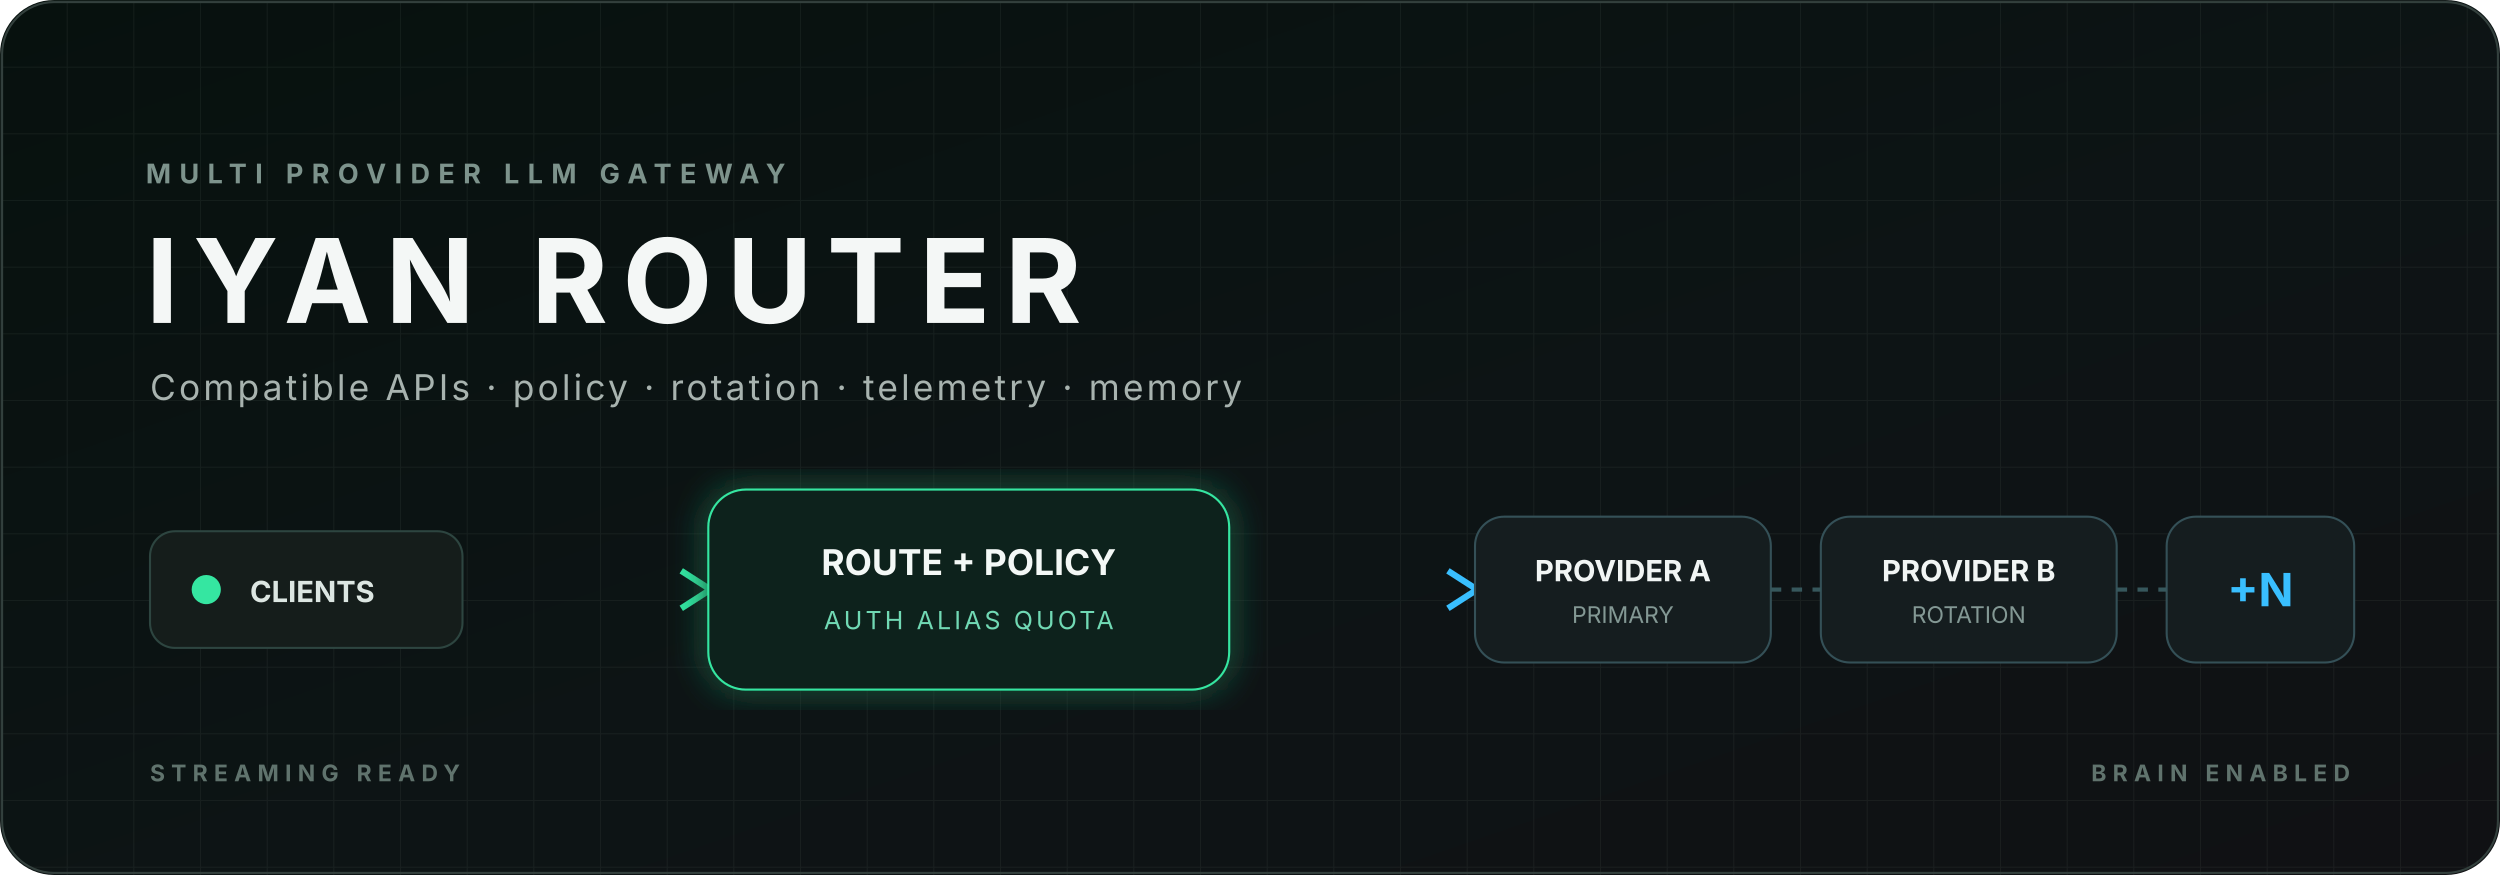
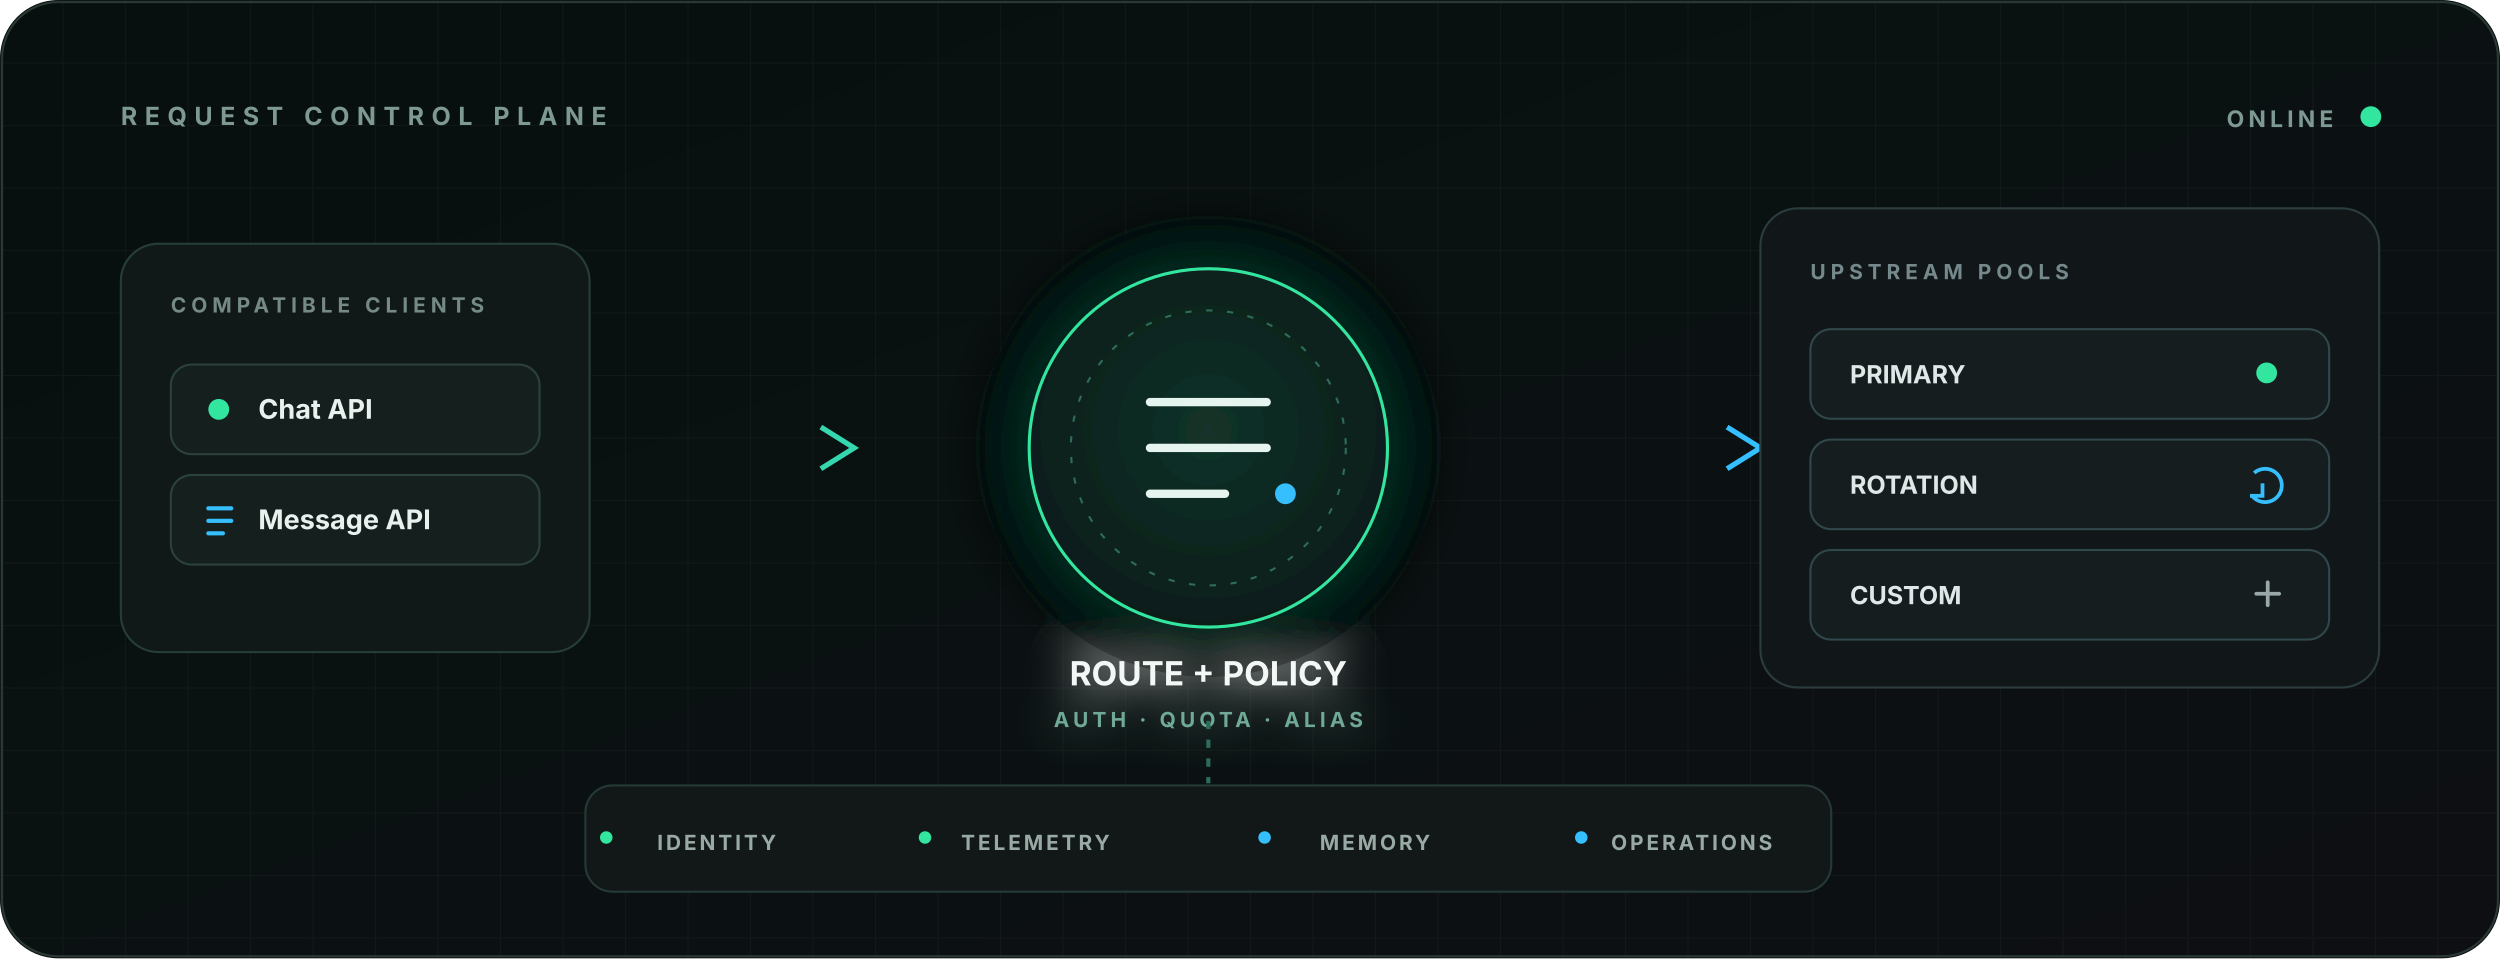
- <svg xmlns="http://www.w3.org/2000/svg" width="1200" height="420" viewBox="0 0 1200 420" role="img" aria-labelledby="title desc">
+ <svg xmlns="http://www.w3.org/2000/svg" width="1200" height="460" viewBox="0 0 1200 460" role="img" aria-labelledby="title desc">
  <defs>
    <linearGradient id="bg" x1="0" y1="0" x2="1" y2="1">
-       <stop offset="0" stop-color="#07110e" />
-       <stop offset="0.55" stop-color="#0d1415" />
-       <stop offset="1" stop-color="#101114" />
+       <stop stop-color="#07100e" />
+       <stop offset=".58" stop-color="#0b1112" />
+       <stop offset="1" stop-color="#0d0f12" />
    </linearGradient>
-     <linearGradient id="line" x1="0" y1="0" x2="1" y2="0">
-       <stop offset="0" stop-color="#35e6a1" />
-       <stop offset="1" stop-color="#39bfff" />
+     <linearGradient id="accent" x1="0" y1="0" x2="1" y2="0">
+       <stop stop-color="#33e6a0" />
+       <stop offset="1" stop-color="#35bfff" />
    </linearGradient>
-     <pattern id="grid" width="32" height="32" patternUnits="userSpaceOnUse">
-       <path d="M32 0H0V32" fill="none" stroke="#98a4a0" stroke-opacity=".08" />
+     <radialGradient id="hub" cx="50%" cy="45%" r="65%">
+       <stop stop-color="#123329" />
+       <stop offset="1" stop-color="#0d1816" />
+     </radialGradient>
+     <pattern id="grid" width="30" height="30" patternUnits="userSpaceOnUse">
+       <path d="M30 0H0V30" fill="none" stroke="#96b5ad" stroke-opacity=".055" />
    </pattern>
-     <filter id="glow">
-       <feGaussianBlur stdDeviation="8" result="b" />
+     <filter id="softGlow" x="-80%" y="-80%" width="260%" height="260%">
+       <feGaussianBlur stdDeviation="10" result="blur" />
      <feMerge>
-         <feMergeNode in="b" />
+         <feMergeNode in="blur" />
        <feMergeNode in="SourceGraphic" />
      </feMerge>
    </filter>
  </defs>
-   <rect width="1200" height="420" rx="26" fill="url(#bg)" />
-   <rect width="1200" height="420" rx="26" fill="url(#grid)" />
-   <rect x="1" y="1" width="1198" height="418" rx="25" fill="none" stroke="#33403d" />
+   <rect width="1200" height="460" rx="28" fill="url(#bg)" />
+   <rect width="1200" height="460" rx="28" fill="url(#grid)" />
+   <rect x="1" y="1" width="1198" height="458" rx="27" fill="none" stroke="#2b3936" />
  <g font-family="Inter,Segoe UI,Arial,sans-serif">
-     <text x="70" y="88" fill="#7d938c" font-size="13" font-weight="700" letter-spacing="4">MULTI PROVIDER LLM GATEWAY</text>
-     <text x="70" y="155" fill="#f4f7f6" font-size="56" font-weight="750" letter-spacing="7">IYAN ROUTER</text>
-     <text x="72" y="192" fill="#a8b3af" font-size="17" letter-spacing="1.5">Compatible APIs  ·  policy  ·  rotation  ·  telemetry  ·  memory</text>
-     <g transform="translate(72 255)">
-       <rect width="150" height="56" rx="12" fill="#151d1b" stroke="#2d4540" />
-       <circle cx="27" cy="28" r="7" fill="#35e6a1" />
-       <text x="48" y="34" fill="#dce6e2" font-size="14" font-weight="700">CLIENTS</text>
+     <text x="58" y="60" fill="#7d9991" font-size="12" font-weight="700" letter-spacing="3.6">REQUEST CONTROL PLANE</text>
+     <circle cx="1138" cy="56" r="5" fill="#33e6a0" />
+     <text x="1120" y="61" text-anchor="end" fill="#7d9991" font-size="11" font-weight="700" letter-spacing="2">ONLINE</text>
+     <g transform="translate(58 117)">
+       <rect width="225" height="196" rx="18" fill="#111918" stroke="#263d38" />
+       <text x="24" y="33" fill="#758a85" font-size="10" font-weight="700" letter-spacing="2.4">COMPATIBLE CLIENTS</text>
+       <g transform="translate(24 58)">
+         <rect width="177" height="43" rx="10" fill="#151f1d" stroke="#2a413c" />
+         <circle cx="23" cy="21.5" r="5" fill="#33e6a0" />
+         <text x="42" y="26" fill="#e9f1ee" font-size="13" font-weight="650">Chat API</text>
+       </g>
+       <g transform="translate(24 111)">
+         <rect width="177" height="43" rx="10" fill="#151f1d" stroke="#2a413c" />
+         <path d="M18 16h11M18 22h11M18 28h7" stroke="#35bfff" stroke-width="2" stroke-linecap="round" />
+         <text x="42" y="26" fill="#e9f1ee" font-size="13" font-weight="650">Message API</text>
+       </g>
    </g>
-     <path d="M222 283H338" stroke="url(#line)" stroke-width="3" />
-     <path d="m327 274 14 9-14 9" fill="none" stroke="#35e6a1" stroke-width="3" />
-     <g transform="translate(340 235)" filter="url(#glow)">
-       <rect width="250" height="96" rx="18" fill="#10221c" stroke="#35e6a1" />
-       <text x="125" y="41" text-anchor="middle" fill="#f3f8f6" font-size="17" font-weight="750">ROUTE + POLICY</text>
-       <text x="125" y="67" text-anchor="middle" fill="#70d9b4" font-size="12" letter-spacing="1.5">AUTH  ALIAS  QUOTA</text>
+     <path d="M283 215H407" stroke="url(#accent)" stroke-width="2.5" />
+     <path d="m394 205 16 10-16 10" fill="none" stroke="#35d8ae" stroke-width="2.5" />
+     <g transform="translate(410 102)" filter="url(#softGlow)">
+       <circle cx="170" cy="113" r="110" fill="#07100e" fill-opacity=".7" />
+       <circle cx="170" cy="113" r="86" fill="url(#hub)" stroke="#33e6a0" stroke-width="1.5" />
+       <circle cx="170" cy="113" r="66" fill="none" stroke="#2d6d59" stroke-dasharray="3 7" />
+       <path d="M142 91h56M142 113h56M142 135h36" stroke="#e5f4ef" stroke-width="4" stroke-linecap="round" />
+       <circle cx="207" cy="135" r="5" fill="#35bfff" />
+       <text x="170" y="227" text-anchor="middle" fill="#f3f8f6" font-size="16" font-weight="750">ROUTE + POLICY</text>
+       <text x="170" y="247" text-anchor="middle" fill="#6fa995" font-size="10" font-weight="700" letter-spacing="2">AUTH · QUOTA · ALIAS</text>
    </g>
-     <path d="M590 283H706" stroke="url(#line)" stroke-width="3" />
-     <path d="m695 274 14 9-14 9" fill="none" stroke="#39bfff" stroke-width="3" />
-     <g transform="translate(708 248)">
-       <rect width="142" height="70" rx="14" fill="#151d1f" stroke="#345057" />
-       <text x="71" y="31" text-anchor="middle" fill="#f1f5f4" font-size="14" font-weight="700">PROVIDER A</text>
-       <text x="71" y="51" text-anchor="middle" fill="#839894" font-size="11">PRIMARY</text>
+     <path d="M750 215H842" stroke="url(#accent)" stroke-width="2.5" />
+     <path d="m829 205 16 10-16 10" fill="none" stroke="#35bfff" stroke-width="2.5" />
+     <g transform="translate(845 100)">
+       <rect width="297" height="230" rx="18" fill="#111718" stroke="#2b3c3f" />
+       <text x="24" y="34" fill="#75888b" font-size="10" font-weight="700" letter-spacing="2.4">UPSTREAM POOLS</text>
+       <g transform="translate(24 58)">
+         <rect width="249" height="43" rx="10" fill="#151d1e" stroke="#30474b" />
+         <text x="19" y="26" fill="#dfe8e7" font-size="12" font-weight="700">PRIMARY</text>
+         <circle cx="219" cy="21" r="5" fill="#33e6a0" />
+       </g>
+       <g transform="translate(24 111)">
+         <rect width="249" height="43" rx="10" fill="#151d1e" stroke="#30474b" />
+         <text x="19" y="26" fill="#dfe8e7" font-size="12" font-weight="700">ROTATION</text>
+         <path d="M213 16a8 8 0 1 1-1 11M211 27h6v-6" fill="none" stroke="#35bfff" stroke-width="1.8" />
+       </g>
+       <g transform="translate(24 164)">
+         <rect width="249" height="43" rx="10" fill="#151d1e" stroke="#30474b" />
+         <text x="19" y="26" fill="#dfe8e7" font-size="12" font-weight="700">CUSTOM</text>
+         <path d="M214 21h11M219.5 15.5v11" stroke="#9ba8aa" stroke-width="1.8" stroke-linecap="round" />
+       </g>
    </g>
-     <g transform="translate(874 248)">
-       <rect width="142" height="70" rx="14" fill="#151d1f" stroke="#345057" />
-       <text x="71" y="31" text-anchor="middle" fill="#f1f5f4" font-size="14" font-weight="700">PROVIDER B</text>
-       <text x="71" y="51" text-anchor="middle" fill="#839894" font-size="11">ROTATION</text>
+     <path d="M580 346V376" stroke="#2c6c58" stroke-width="2" stroke-dasharray="4 5" />
+     <g transform="translate(281 377)">
+       <rect width="598" height="51" rx="13" fill="#111817" stroke="#253936" />
+       <g fill="#99aaa5" font-size="10" font-weight="700" letter-spacing="1.4">
+         <text x="63" y="31" text-anchor="middle">IDENTITY</text>
+         <text x="216" y="31" text-anchor="middle">TELEMETRY</text>
+         <text x="379" y="31" text-anchor="middle">MEMORY</text>
+         <text x="531" y="31" text-anchor="middle">OPERATIONS</text>
+       </g>
+       <g fill="#33e6a0">
+         <circle cx="10" cy="25" r="3" />
+         <circle cx="163" cy="25" r="3" />
+       </g>
+       <g fill="#35bfff">
+         <circle cx="326" cy="25" r="3" />
+         <circle cx="478" cy="25" r="3" />
+       </g>
    </g>
-     <g transform="translate(1040 248)">
-       <rect width="90" height="70" rx="14" fill="#151d1f" stroke="#345057" />
-       <text x="45" y="43" text-anchor="middle" fill="#39bfff" font-size="22" font-weight="700">+N</text>
-     </g>
-     <path d="M850 283H874M1016 283H1040" stroke="#36575c" stroke-width="2" stroke-dasharray="5 5" />
-     <text x="72" y="375" fill="#60736d" font-size="11" font-weight="700" letter-spacing="3">STREAMING READY</text>
-     <text x="1128" y="375" text-anchor="end" fill="#60736d" font-size="11" font-weight="700" letter-spacing="3">BRAIN ENABLED</text>
  </g>
</svg>
